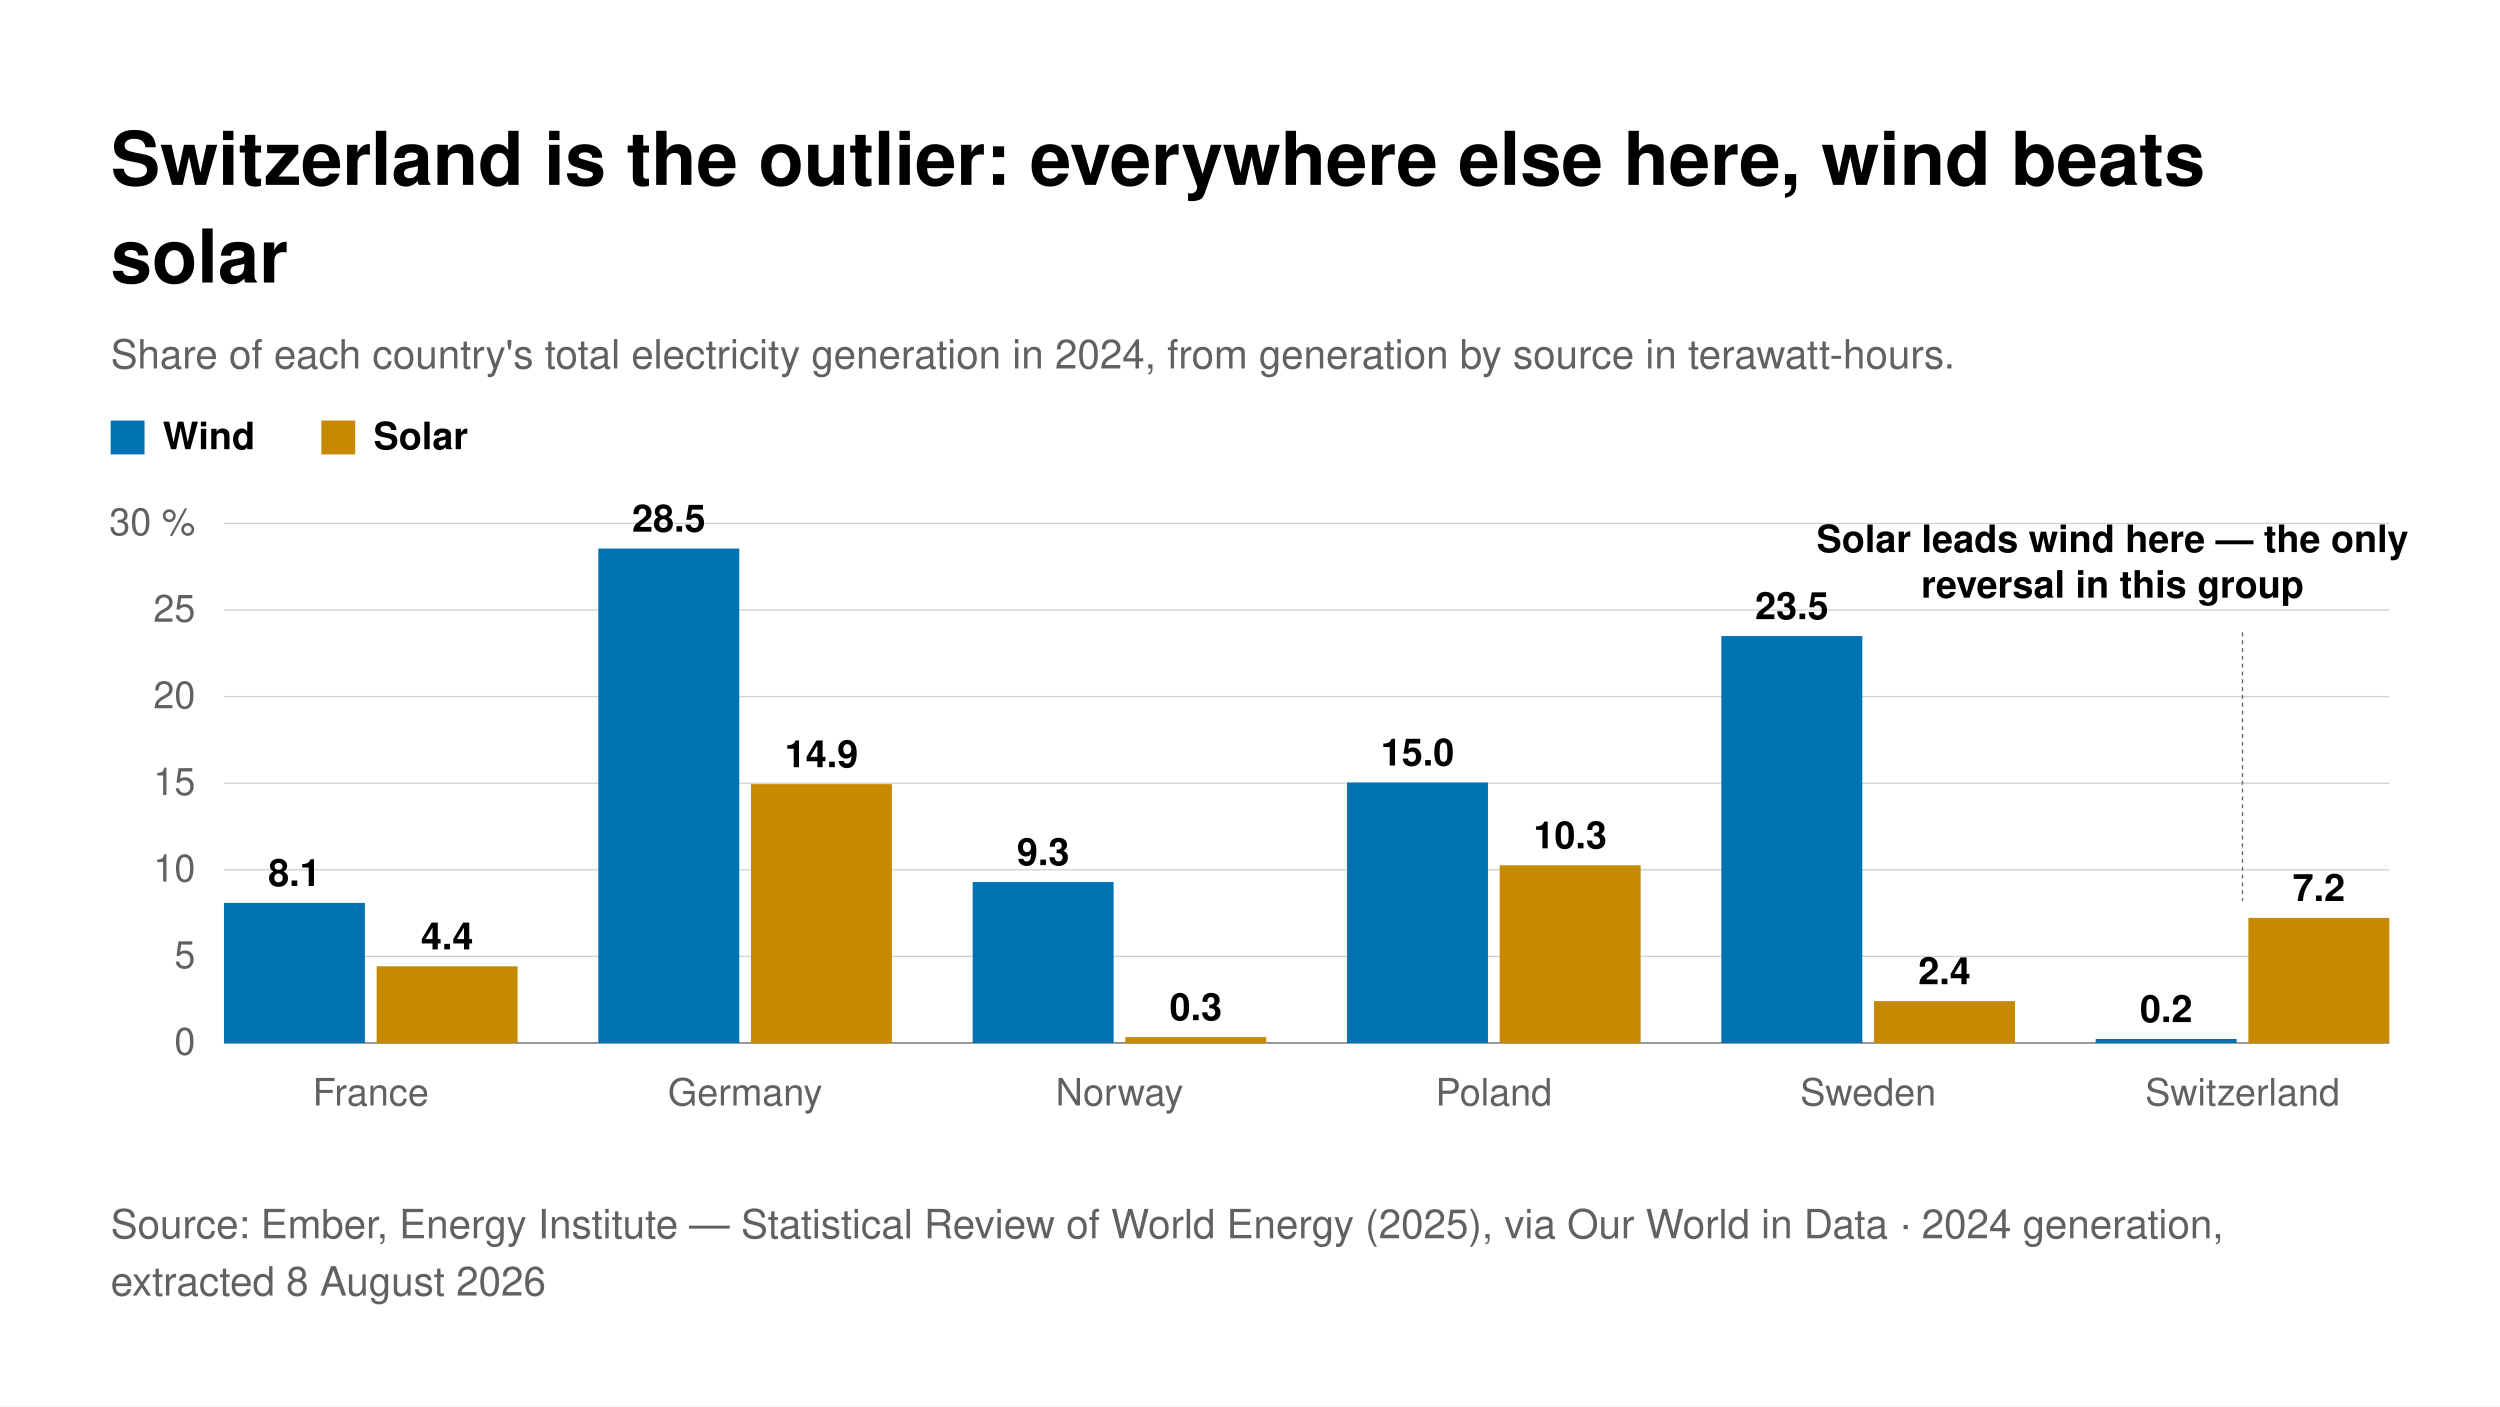
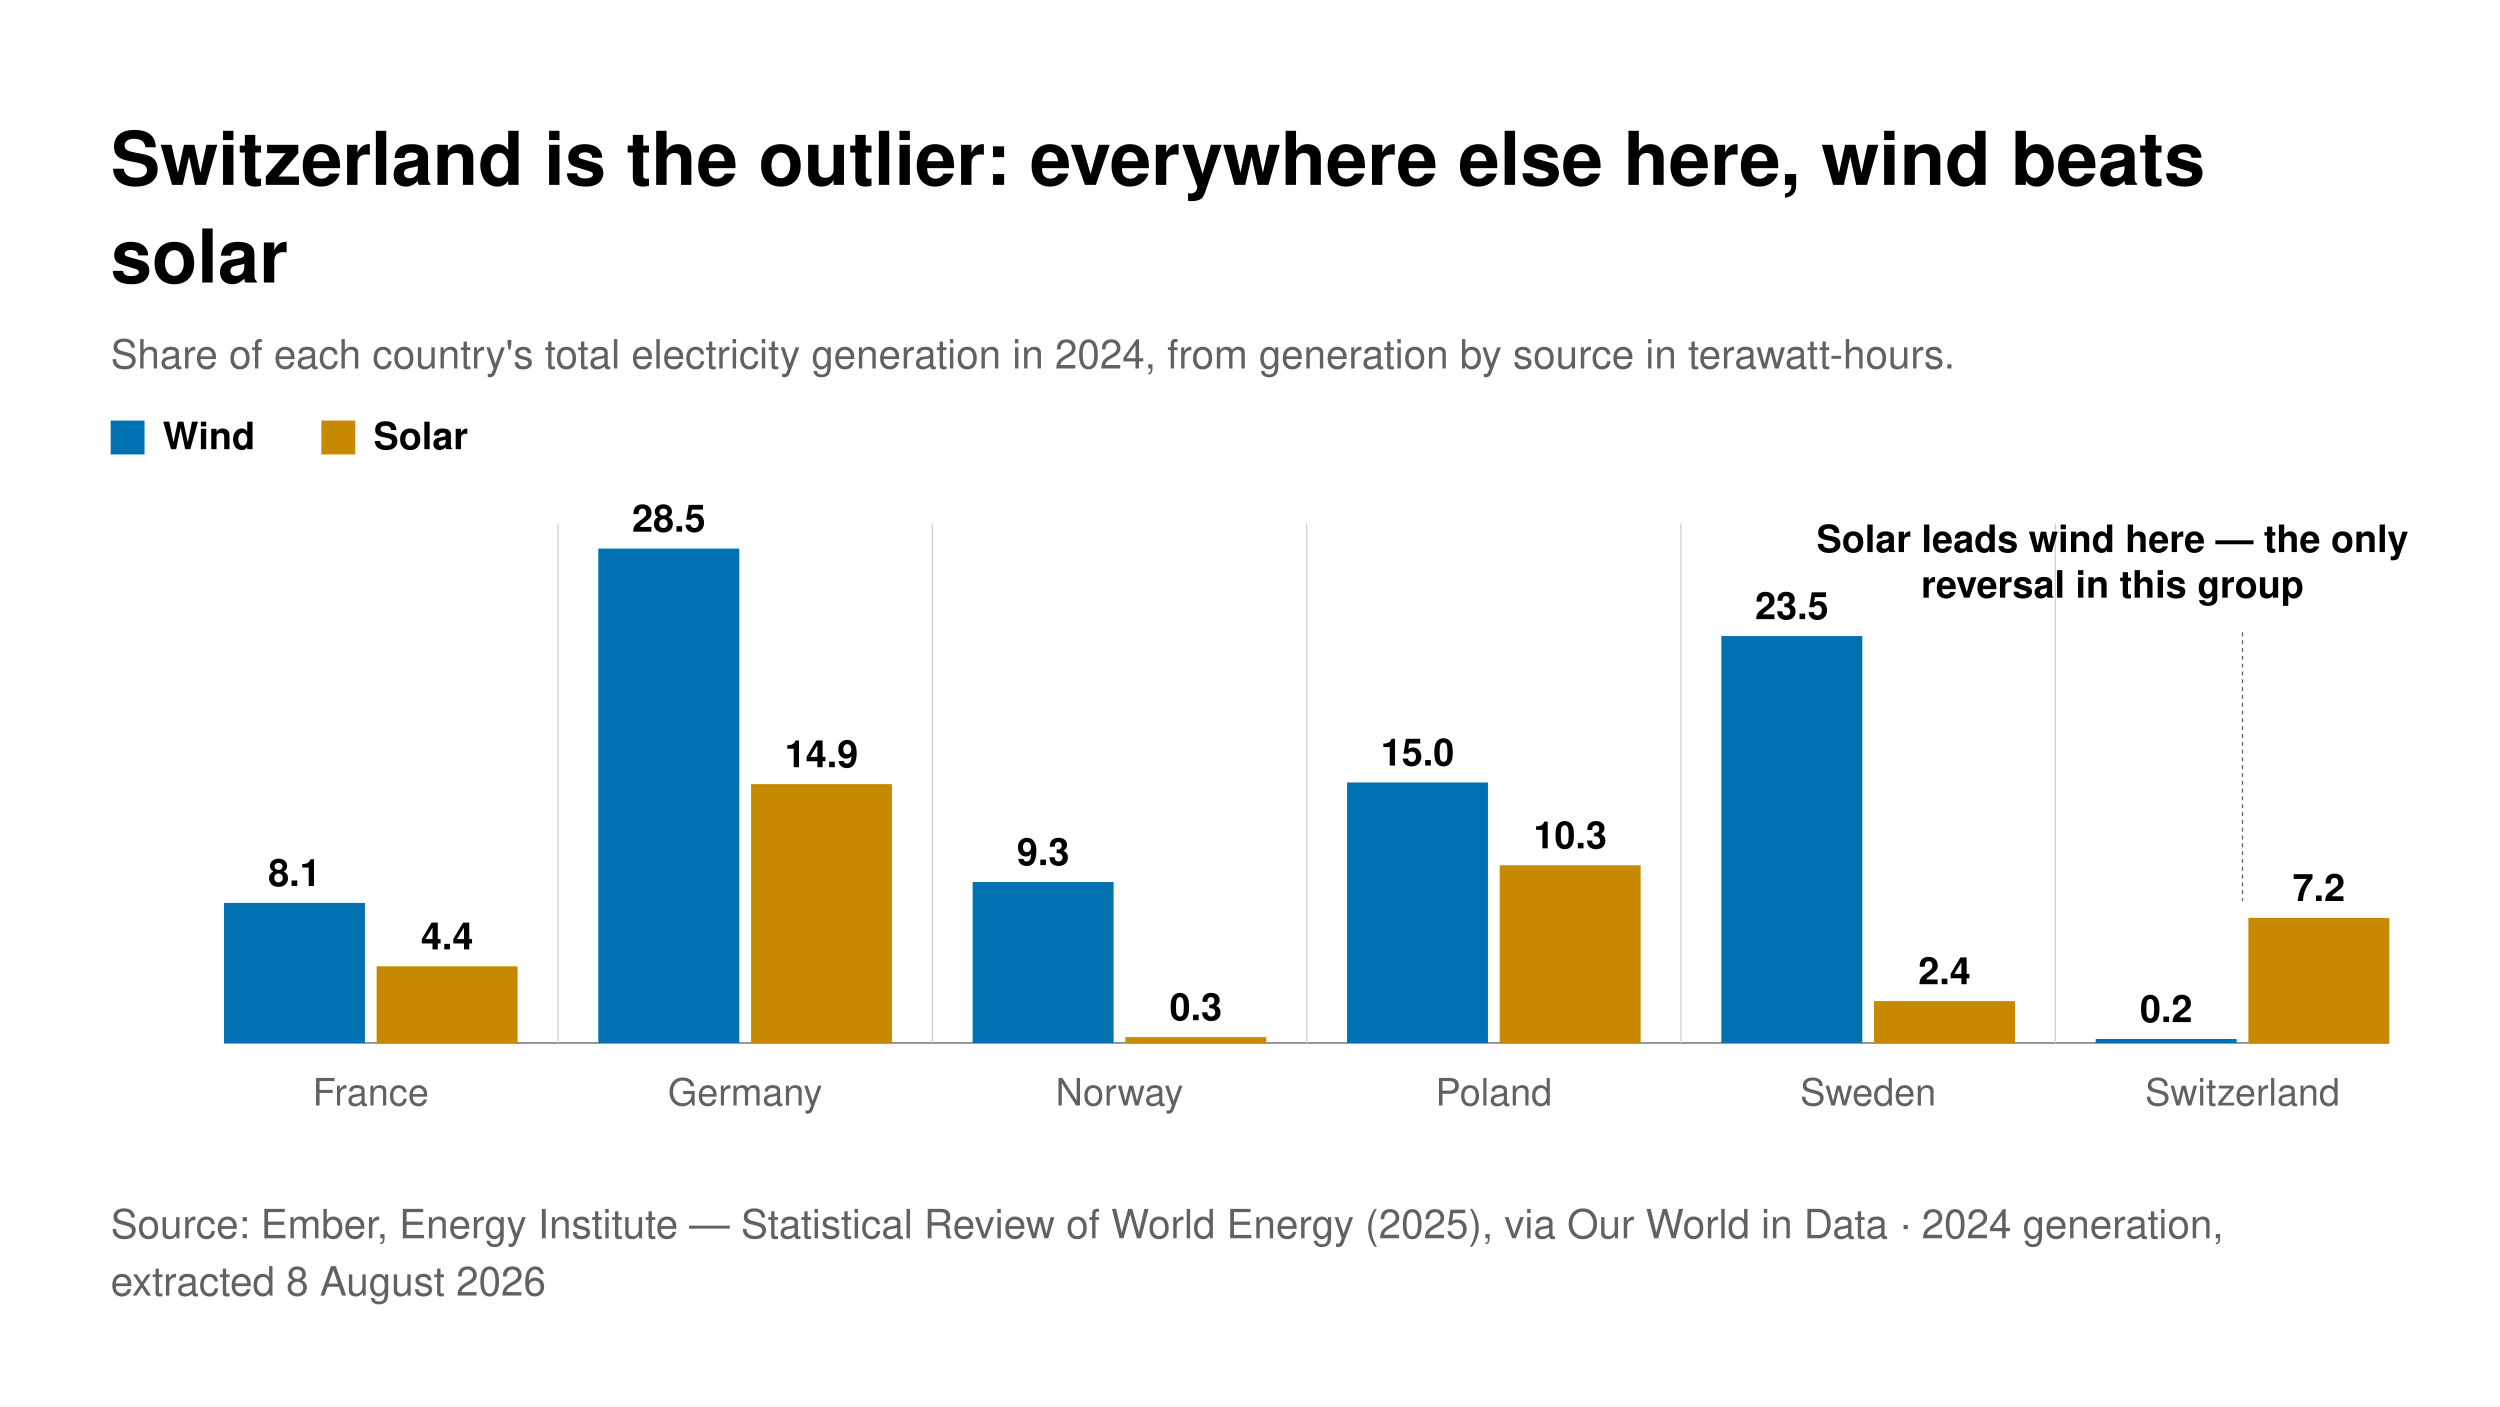
<svg xmlns="http://www.w3.org/2000/svg" width="1920" height="1080" viewBox="0 0 1920 1080" role="img" font-family="Helvetica, Arial, sans-serif">
  <rect x="0" y="0" width="1920" height="1080" fill="#FFFFFF" />
  <text x="85" y="142" fill="#000000" font-size="57" font-weight="700">Switzerland is the outlier: everywhere else here, wind beats</text>
  <text x="85" y="217" fill="#000000" font-size="57" font-weight="700">solar</text>
  <text x="85" y="283" fill="#616161" font-size="31">Share of each country's total electricity generation in 2024, from generation by source in terawatt-hours.</text>
  <text x="85" y="951" fill="#616161" font-size="31">Source: Ember, Energy Institute — Statistical Review of World Energy (2025), via Our World in Data · 2024 generation,</text>
  <text x="85" y="995" fill="#616161" font-size="31">extracted 8 August 2026</text>
  <rect x="85" y="323" width="26" height="26" fill="#0072B2" />
  <text x="125" y="345" fill="#000000" font-size="29" font-weight="600">Wind</text>
  <rect x="246.818" y="323" width="26" height="26" fill="#c68900" />
  <text x="286.818" y="345" fill="#000000" font-size="29" font-weight="600">Solar</text>
  <g>
    <line x1="172.009" x2="1835" y1="801" y2="801" stroke="#616161" stroke-width="1" />
-     <text x="150.009" y="810" fill="#616161" font-size="29" text-anchor="end">0</text>
  </g>
-   <g>
-     <line x1="172.009" x2="1835" y1="734.5" y2="734.5" stroke="#d1d1d1" stroke-width="1" />
-     <text x="150.009" y="743.5" fill="#616161" font-size="29" text-anchor="end">5</text>
-   </g>
-   <g>
-     <line x1="172.009" x2="1835" y1="668" y2="668" stroke="#d1d1d1" stroke-width="1" />
-     <text x="150.009" y="677" fill="#616161" font-size="29" text-anchor="end">10</text>
-   </g>
-   <g>
-     <line x1="172.009" x2="1835" y1="601.5" y2="601.5" stroke="#d1d1d1" stroke-width="1" />
-     <text x="150.009" y="610.5" fill="#616161" font-size="29" text-anchor="end">15</text>
-   </g>
-   <g>
-     <line x1="172.009" x2="1835" y1="535" y2="535" stroke="#d1d1d1" stroke-width="1" />
-     <text x="150.009" y="544" fill="#616161" font-size="29" text-anchor="end">20</text>
-   </g>
-   <g>
-     <line x1="172.009" x2="1835" y1="468.5" y2="468.5" stroke="#d1d1d1" stroke-width="1" />
-     <text x="150.009" y="477.5" fill="#616161" font-size="29" text-anchor="end">25</text>
-   </g>
-   <g>
-     <line x1="172.009" x2="1835" y1="402" y2="402" stroke="#d1d1d1" stroke-width="1" />
-     <text x="150.009" y="411" fill="#616161" font-size="29" text-anchor="end">30 %</text>
-   </g>
+   <line x1="428.508" x2="428.508" y1="402" y2="801" stroke="#d1d1d1" stroke-width="1" />
+   <line x1="716.006" x2="716.006" y1="402" y2="801" stroke="#d1d1d1" stroke-width="1" />
+   <line x1="1003.505" x2="1003.505" y1="402" y2="801" stroke="#d1d1d1" stroke-width="1" />
+   <line x1="1291.003" x2="1291.003" y1="402" y2="801" stroke="#d1d1d1" stroke-width="1" />
+   <line x1="1578.502" x2="1578.502" y1="402" y2="801" stroke="#d1d1d1" stroke-width="1" />
  <g>
    <rect x="172.009" y="693.446" width="108.249" height="107.554" fill="#0072B2" />
    <rect x="289.259" y="742.121" width="108.249" height="58.879" fill="#c68900" />
    <text x="226.134" y="680.446" fill="#000000" font-size="29" font-weight="700" text-anchor="middle">8.1</text>
    <text x="343.383" y="729.121" fill="#000000" font-size="29" font-weight="700" text-anchor="middle">4.4</text>
    <text x="284.759" y="849" fill="#616161" font-size="29" text-anchor="middle">France</text>
  </g>
  <g>
    <rect x="459.508" y="421.299" width="108.249" height="379.701" fill="#0072B2" />
    <rect x="576.757" y="602.22" width="108.249" height="198.78" fill="#c68900" />
    <text x="513.632" y="408.299" fill="#000000" font-size="29" font-weight="700" text-anchor="middle">28.5</text>
    <text x="630.882" y="589.22" fill="#000000" font-size="29" font-weight="700" text-anchor="middle">14.9</text>
    <text x="572.257" y="849" fill="#616161" font-size="29" text-anchor="middle">Germany</text>
  </g>
  <g>
    <rect x="747.006" y="677.405" width="108.249" height="123.595" fill="#0072B2" />
    <rect x="864.255" y="796.513" width="108.249" height="4.487" fill="#c68900" />
    <text x="801.131" y="664.405" fill="#000000" font-size="29" font-weight="700" text-anchor="middle">9.3</text>
    <text x="918.38" y="783.513" fill="#000000" font-size="29" font-weight="700" text-anchor="middle">0.3</text>
    <text x="859.755" y="849" fill="#616161" font-size="29" text-anchor="middle">Norway</text>
  </g>
  <g>
    <rect x="1034.505" y="600.944" width="108.249" height="200.056" fill="#0072B2" />
    <rect x="1151.754" y="664.538" width="108.249" height="136.462" fill="#c68900" />
    <text x="1088.629" y="587.944" fill="#000000" font-size="29" font-weight="700" text-anchor="middle">15.0</text>
    <text x="1205.878" y="651.538" fill="#000000" font-size="29" font-weight="700" text-anchor="middle">10.3</text>
    <text x="1147.254" y="849" fill="#616161" font-size="29" text-anchor="middle">Poland</text>
  </g>
  <g>
    <rect x="1322.003" y="488.491" width="108.249" height="312.509" fill="#0072B2" />
    <rect x="1439.252" y="768.861" width="108.249" height="32.139" fill="#c68900" />
    <text x="1376.128" y="475.491" fill="#000000" font-size="29" font-weight="700" text-anchor="middle">23.5</text>
    <text x="1493.377" y="755.861" fill="#000000" font-size="29" font-weight="700" text-anchor="middle">2.4</text>
    <text x="1434.752" y="849" fill="#616161" font-size="29" text-anchor="middle">Sweden</text>
  </g>
  <g>
    <rect x="1609.502" y="797.945" width="108.249" height="3.055" fill="#0072B2" />
    <rect x="1726.751" y="704.945" width="108.249" height="96.055" fill="#c68900" />
    <text x="1663.626" y="784.945" fill="#000000" font-size="29" font-weight="700" text-anchor="middle">0.2</text>
    <text x="1780.875" y="691.945" fill="#000000" font-size="29" font-weight="700" text-anchor="middle">7.2</text>
    <text x="1722.251" y="849" fill="#616161" font-size="29" text-anchor="middle">Switzerland</text>
  </g>
  <g>
    <line x1="1722.251" x2="1722.251" y1="485.7" y2="691.945" stroke="#616161" stroke-width="1" stroke-dasharray="3 3" />
    <text x="1622.385" y="424" fill="#000000" font-size="29" font-weight="600" text-anchor="middle">Solar leads wind here — the only</text>
    <text x="1622.385" y="459" fill="#000000" font-size="29" font-weight="600" text-anchor="middle">reversal in this group</text>
  </g>
</svg>
